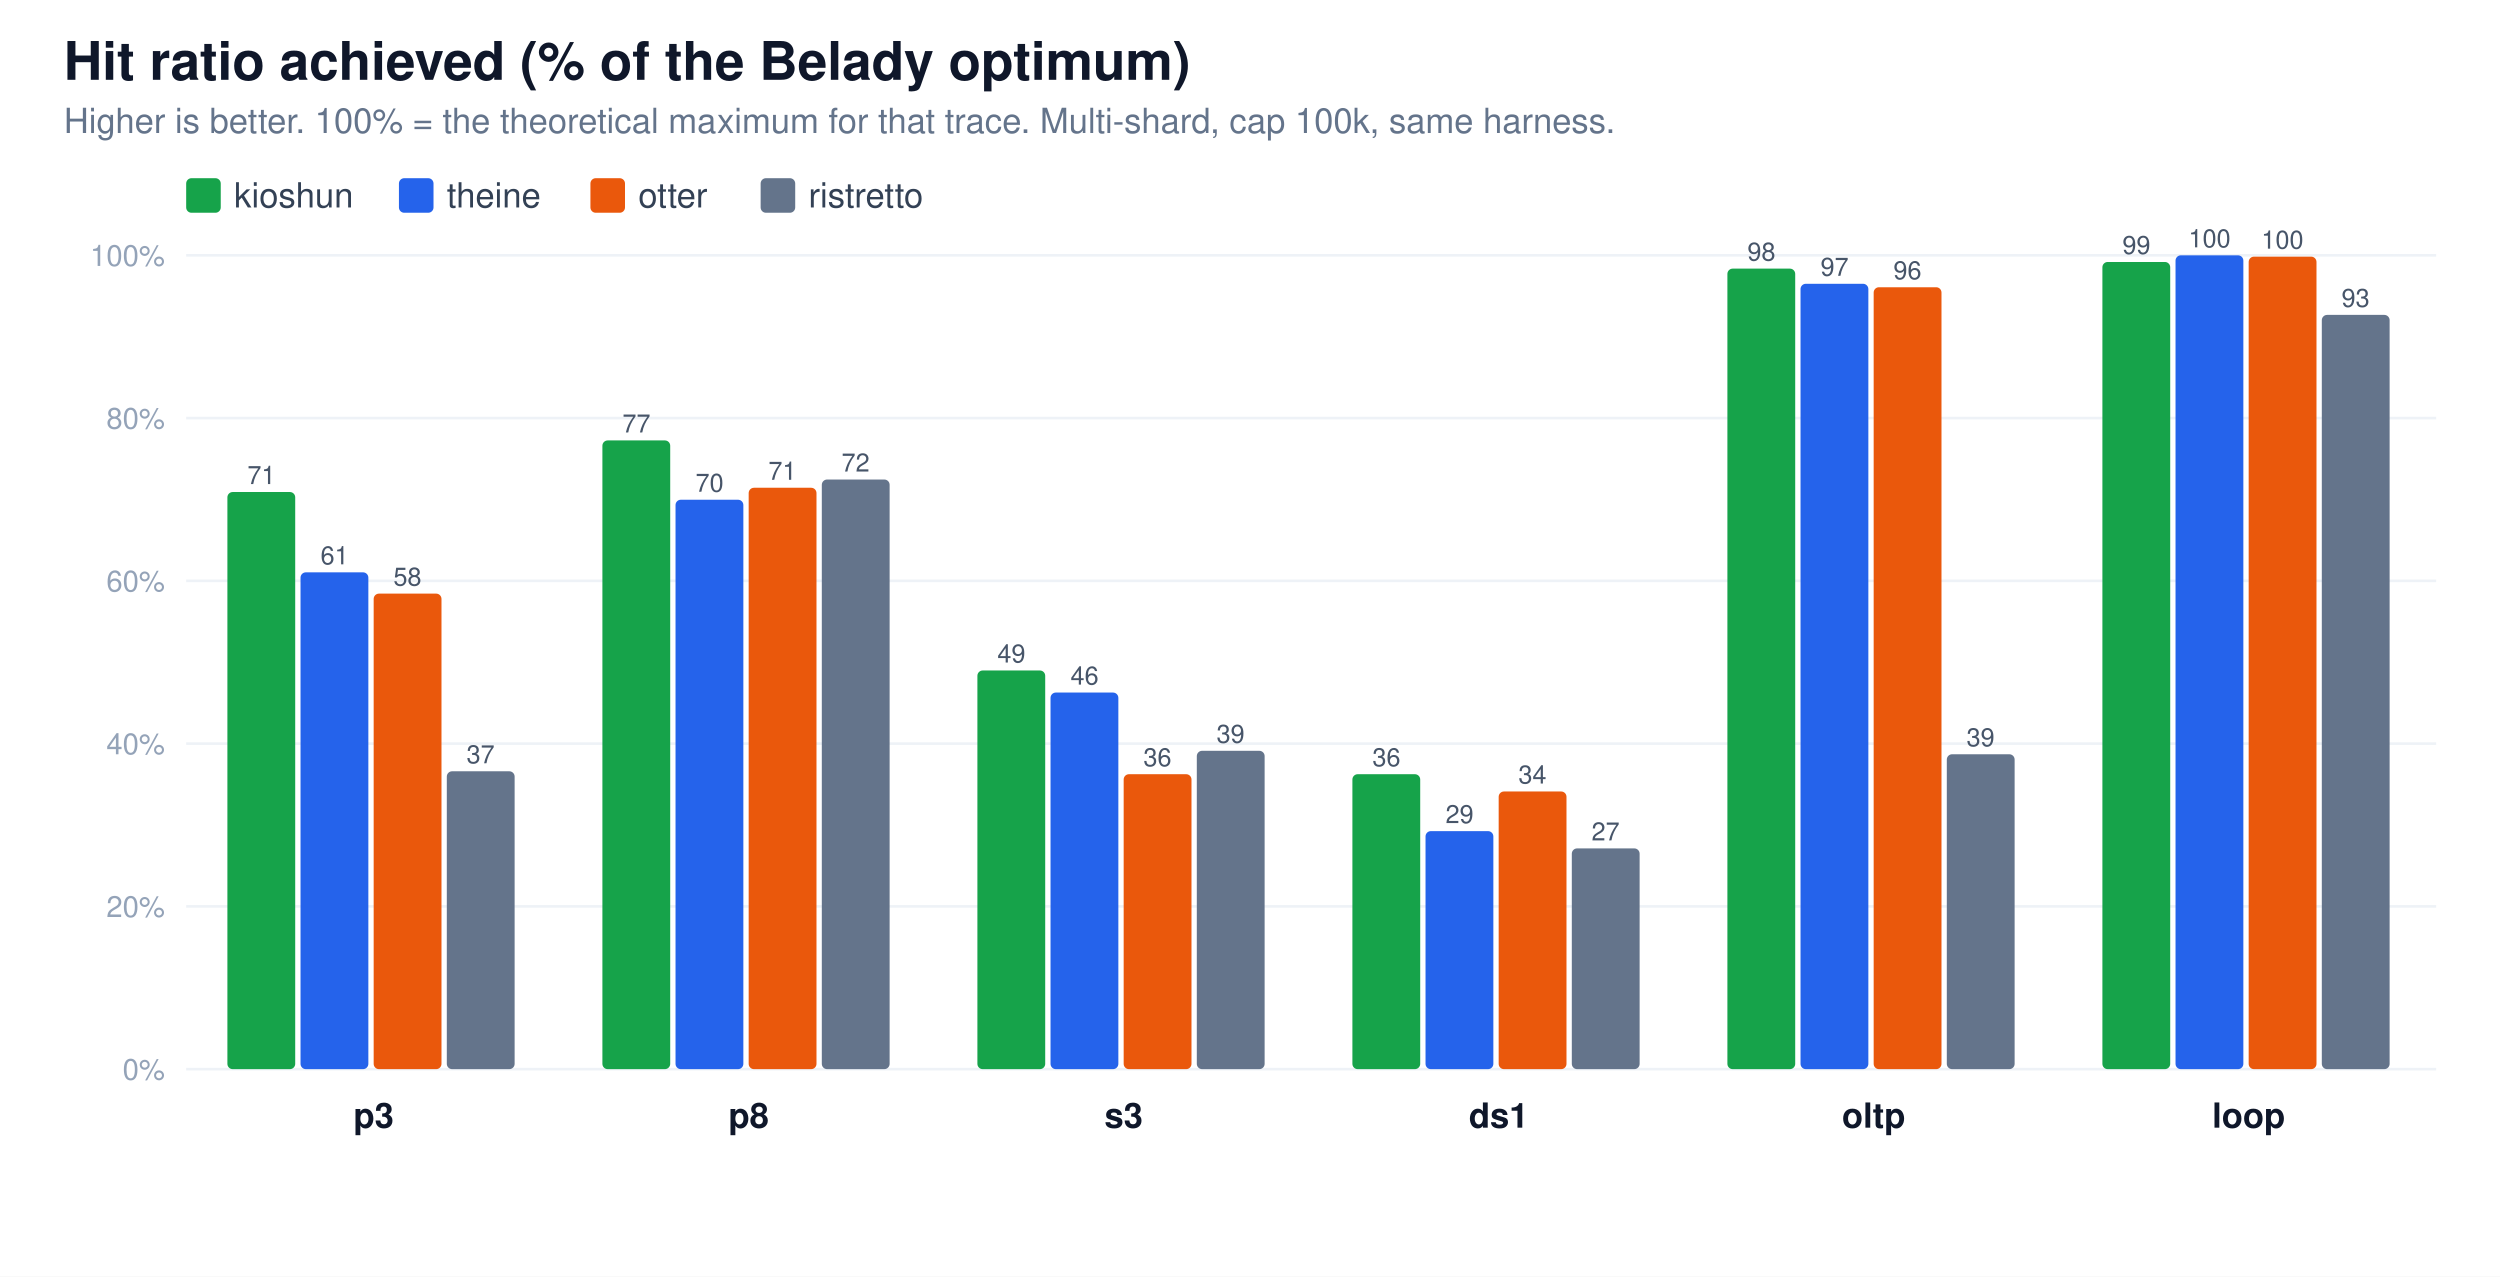
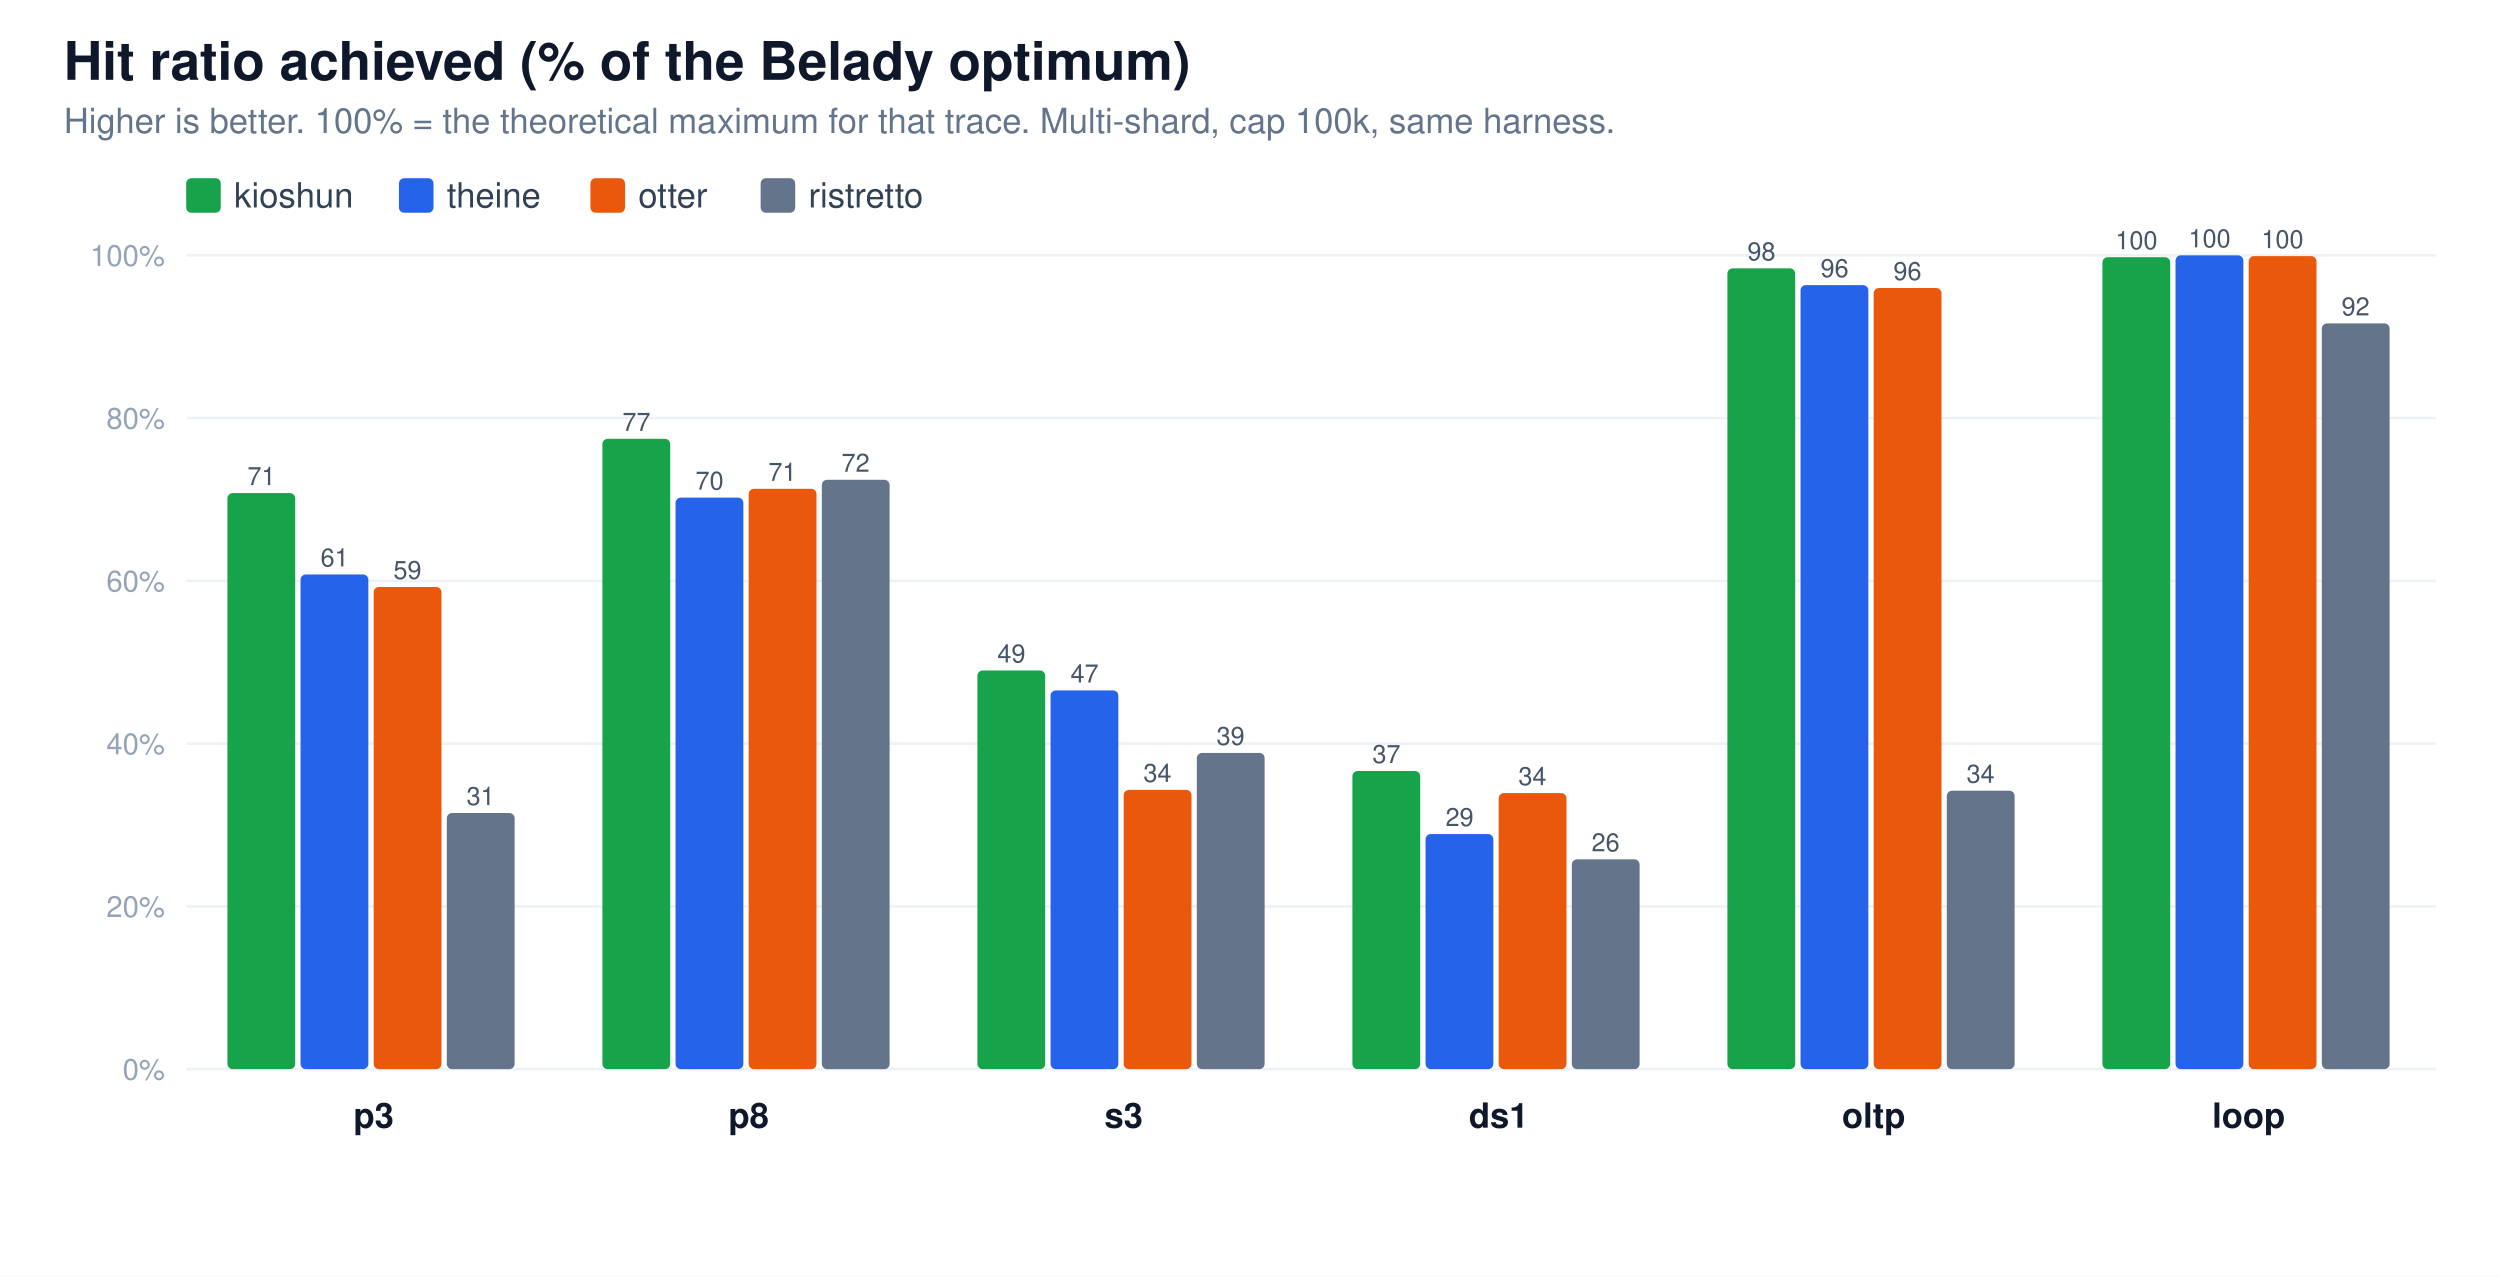
<svg xmlns="http://www.w3.org/2000/svg" width="940" height="480" viewBox="0 0 940 480" font-family="-apple-system,Segoe UI,Helvetica,Arial,sans-serif">
  <rect width="940" height="480" fill="white" />
  <text x="24" y="30" font-size="20" font-weight="700" fill="#0f172a">Hit ratio achieved (% of the Belady optimum)</text>
  <text x="24" y="50" font-size="13" fill="#64748b">Higher is better. 100% = the theoretical maximum for that trace. Multi-shard, cap 100k, same harness.</text>
  <rect x="70" y="67" width="13" height="13" rx="2" fill="#16a34a" />
  <text x="88" y="78" font-size="13" fill="#334155">kioshun</text>
  <rect x="150" y="67" width="13" height="13" rx="2" fill="#2563eb" />
  <text x="168" y="78" font-size="13" fill="#334155">theine</text>
  <rect x="222" y="67" width="13" height="13" rx="2" fill="#ea580c" />
  <text x="240" y="78" font-size="13" fill="#334155">otter</text>
  <rect x="286" y="67" width="13" height="13" rx="2" fill="#64748b" />
  <text x="304" y="78" font-size="13" fill="#334155">ristretto</text>
  <line x1="70" y1="402.0" x2="916" y2="402.0" stroke="#eef2f7" />
  <text x="62" y="406.0" font-size="11" fill="#94a3b8" text-anchor="end">0%</text>
  <line x1="70" y1="340.8" x2="916" y2="340.8" stroke="#eef2f7" />
  <text x="62" y="344.8" font-size="11" fill="#94a3b8" text-anchor="end">20%</text>
  <line x1="70" y1="279.6" x2="916" y2="279.6" stroke="#eef2f7" />
  <text x="62" y="283.6" font-size="11" fill="#94a3b8" text-anchor="end">40%</text>
  <line x1="70" y1="218.4" x2="916" y2="218.4" stroke="#eef2f7" />
  <text x="62" y="222.4" font-size="11" fill="#94a3b8" text-anchor="end">60%</text>
  <line x1="70" y1="157.2" x2="916" y2="157.2" stroke="#eef2f7" />
  <text x="62" y="161.2" font-size="11" fill="#94a3b8" text-anchor="end">80%</text>
  <line x1="70" y1="96.0" x2="916" y2="96.0" stroke="#eef2f7" />
  <text x="62" y="100.0" font-size="11" fill="#94a3b8" text-anchor="end">100%</text>
-   <rect x="85.5" y="185.0" width="25.5" height="217.0" rx="2" fill="#16a34a" />
-   <text x="98.3" y="182.0" font-size="9.5" fill="#475569" text-anchor="middle">71</text>
-   <rect x="113.0" y="215.2" width="25.5" height="186.8" rx="2" fill="#2563eb" />
-   <text x="125.8" y="212.2" font-size="9.5" fill="#475569" text-anchor="middle">61</text>
-   <rect x="140.5" y="223.2" width="25.5" height="178.8" rx="2" fill="#ea580c" />
-   <text x="153.2" y="220.2" font-size="9.5" fill="#475569" text-anchor="middle">58</text>
-   <rect x="168.0" y="290.0" width="25.5" height="112.0" rx="2" fill="#64748b" />
-   <text x="180.7" y="287.0" font-size="9.5" fill="#475569" text-anchor="middle">37</text>
+   <rect x="85.5" y="185.4" width="25.5" height="216.6" rx="2" fill="#16a34a" />
+   <text x="98.3" y="182.4" font-size="9.5" fill="#475569" text-anchor="middle">71</text>
+   <rect x="113.0" y="216.0" width="25.5" height="186.0" rx="2" fill="#2563eb" />
+   <text x="125.8" y="213.0" font-size="9.5" fill="#475569" text-anchor="middle">61</text>
+   <rect x="140.5" y="220.7" width="25.5" height="181.3" rx="2" fill="#ea580c" />
+   <text x="153.2" y="217.7" font-size="9.5" fill="#475569" text-anchor="middle">59</text>
+   <rect x="168.0" y="305.7" width="25.5" height="96.3" rx="2" fill="#64748b" />
+   <text x="180.7" y="302.7" font-size="9.5" fill="#475569" text-anchor="middle">31</text>
  <text x="140.5" y="424" font-size="13" font-weight="600" fill="#0f172a" text-anchor="middle">p3</text>
-   <rect x="226.5" y="165.6" width="25.5" height="236.4" rx="2" fill="#16a34a" />
-   <text x="239.3" y="162.6" font-size="9.5" fill="#475569" text-anchor="middle">77</text>
-   <rect x="254.0" y="187.9" width="25.5" height="214.1" rx="2" fill="#2563eb" />
-   <text x="266.8" y="184.9" font-size="9.5" fill="#475569" text-anchor="middle">70</text>
-   <rect x="281.5" y="183.4" width="25.5" height="218.6" rx="2" fill="#ea580c" />
-   <text x="294.2" y="180.4" font-size="9.5" fill="#475569" text-anchor="middle">71</text>
-   <rect x="309.0" y="180.3" width="25.5" height="221.7" rx="2" fill="#64748b" />
-   <text x="321.7" y="177.3" font-size="9.5" fill="#475569" text-anchor="middle">72</text>
+   <rect x="226.5" y="165.0" width="25.5" height="237.0" rx="2" fill="#16a34a" />
+   <text x="239.3" y="162.0" font-size="9.5" fill="#475569" text-anchor="middle">77</text>
+   <rect x="254.0" y="187.1" width="25.5" height="214.9" rx="2" fill="#2563eb" />
+   <text x="266.8" y="184.1" font-size="9.5" fill="#475569" text-anchor="middle">70</text>
+   <rect x="281.5" y="183.8" width="25.5" height="218.2" rx="2" fill="#ea580c" />
+   <text x="294.2" y="180.8" font-size="9.5" fill="#475569" text-anchor="middle">71</text>
+   <rect x="309.0" y="180.4" width="25.5" height="221.6" rx="2" fill="#64748b" />
+   <text x="321.7" y="177.4" font-size="9.5" fill="#475569" text-anchor="middle">72</text>
  <text x="281.5" y="424" font-size="13" font-weight="600" fill="#0f172a" text-anchor="middle">p8</text>
  <rect x="367.5" y="252.1" width="25.5" height="149.9" rx="2" fill="#16a34a" />
  <text x="380.3" y="249.1" font-size="9.5" fill="#475569" text-anchor="middle">49</text>
-   <rect x="395.0" y="260.4" width="25.5" height="141.6" rx="2" fill="#2563eb" />
-   <text x="407.8" y="257.4" font-size="9.5" fill="#475569" text-anchor="middle">46</text>
-   <rect x="422.5" y="291.1" width="25.5" height="110.9" rx="2" fill="#ea580c" />
-   <text x="435.2" y="288.1" font-size="9.5" fill="#475569" text-anchor="middle">36</text>
-   <rect x="450.0" y="282.3" width="25.5" height="119.7" rx="2" fill="#64748b" />
-   <text x="462.7" y="279.3" font-size="9.5" fill="#475569" text-anchor="middle">39</text>
+   <rect x="395.0" y="259.6" width="25.5" height="142.4" rx="2" fill="#2563eb" />
+   <text x="407.8" y="256.6" font-size="9.5" fill="#475569" text-anchor="middle">47</text>
+   <rect x="422.5" y="297.0" width="25.5" height="105.0" rx="2" fill="#ea580c" />
+   <text x="435.2" y="294.0" font-size="9.5" fill="#475569" text-anchor="middle">34</text>
+   <rect x="450.0" y="283.1" width="25.5" height="118.9" rx="2" fill="#64748b" />
+   <text x="462.7" y="280.1" font-size="9.5" fill="#475569" text-anchor="middle">39</text>
  <text x="422.5" y="424" font-size="13" font-weight="600" fill="#0f172a" text-anchor="middle">s3</text>
-   <rect x="508.5" y="291.1" width="25.5" height="110.9" rx="2" fill="#16a34a" />
-   <text x="521.3" y="288.1" font-size="9.5" fill="#475569" text-anchor="middle">36</text>
-   <rect x="536.0" y="312.5" width="25.5" height="89.5" rx="2" fill="#2563eb" />
-   <text x="548.8" y="309.5" font-size="9.5" fill="#475569" text-anchor="middle">29</text>
-   <rect x="563.5" y="297.6" width="25.5" height="104.4" rx="2" fill="#ea580c" />
-   <text x="576.2" y="294.6" font-size="9.5" fill="#475569" text-anchor="middle">34</text>
-   <rect x="591.0" y="319.0" width="25.5" height="83.0" rx="2" fill="#64748b" />
-   <text x="603.7" y="316.0" font-size="9.5" fill="#475569" text-anchor="middle">27</text>
+   <rect x="508.5" y="289.9" width="25.5" height="112.1" rx="2" fill="#16a34a" />
+   <text x="521.3" y="286.9" font-size="9.5" fill="#475569" text-anchor="middle">37</text>
+   <rect x="536.0" y="313.6" width="25.5" height="88.4" rx="2" fill="#2563eb" />
+   <text x="548.8" y="310.6" font-size="9.5" fill="#475569" text-anchor="middle">29</text>
+   <rect x="563.5" y="298.2" width="25.5" height="103.8" rx="2" fill="#ea580c" />
+   <text x="576.2" y="295.2" font-size="9.5" fill="#475569" text-anchor="middle">34</text>
+   <rect x="591.0" y="323.1" width="25.5" height="78.9" rx="2" fill="#64748b" />
+   <text x="603.7" y="320.1" font-size="9.5" fill="#475569" text-anchor="middle">26</text>
  <text x="563.5" y="424" font-size="13" font-weight="600" fill="#0f172a" text-anchor="middle">ds1</text>
-   <rect x="649.5" y="101.0" width="25.5" height="301.0" rx="2" fill="#16a34a" />
-   <text x="662.3" y="98.0" font-size="9.5" fill="#475569" text-anchor="middle">98</text>
-   <rect x="677.0" y="106.7" width="25.5" height="295.3" rx="2" fill="#2563eb" />
-   <text x="689.8" y="103.7" font-size="9.5" fill="#475569" text-anchor="middle">97</text>
-   <rect x="704.5" y="108.0" width="25.5" height="294.0" rx="2" fill="#ea580c" />
-   <text x="717.2" y="105.0" font-size="9.5" fill="#475569" text-anchor="middle">96</text>
-   <rect x="732.0" y="283.6" width="25.5" height="118.4" rx="2" fill="#64748b" />
-   <text x="744.7" y="280.6" font-size="9.5" fill="#475569" text-anchor="middle">39</text>
+   <rect x="649.5" y="100.9" width="25.5" height="301.1" rx="2" fill="#16a34a" />
+   <text x="662.3" y="97.9" font-size="9.5" fill="#475569" text-anchor="middle">98</text>
+   <rect x="677.0" y="107.2" width="25.5" height="294.8" rx="2" fill="#2563eb" />
+   <text x="689.8" y="104.2" font-size="9.5" fill="#475569" text-anchor="middle">96</text>
+   <rect x="704.5" y="108.3" width="25.5" height="293.7" rx="2" fill="#ea580c" />
+   <text x="717.2" y="105.3" font-size="9.5" fill="#475569" text-anchor="middle">96</text>
+   <rect x="732.0" y="297.3" width="25.5" height="104.7" rx="2" fill="#64748b" />
+   <text x="744.7" y="294.3" font-size="9.5" fill="#475569" text-anchor="middle">34</text>
  <text x="704.5" y="424" font-size="13" font-weight="600" fill="#0f172a" text-anchor="middle">oltp</text>
-   <rect x="790.5" y="98.5" width="25.5" height="303.5" rx="2" fill="#16a34a" />
-   <text x="803.3" y="95.5" font-size="9.5" fill="#475569" text-anchor="middle">99</text>
+   <rect x="790.5" y="96.7" width="25.5" height="305.3" rx="2" fill="#16a34a" />
+   <text x="803.3" y="93.7" font-size="9.5" fill="#475569" text-anchor="middle">100</text>
  <rect x="818.0" y="96.0" width="25.5" height="306.0" rx="2" fill="#2563eb" />
  <text x="830.8" y="93.0" font-size="9.5" fill="#475569" text-anchor="middle">100</text>
-   <rect x="845.5" y="96.5" width="25.5" height="305.5" rx="2" fill="#ea580c" />
-   <text x="858.2" y="93.5" font-size="9.5" fill="#475569" text-anchor="middle">100</text>
-   <rect x="873.0" y="118.4" width="25.5" height="283.6" rx="2" fill="#64748b" />
-   <text x="885.7" y="115.4" font-size="9.5" fill="#475569" text-anchor="middle">93</text>
+   <rect x="845.5" y="96.3" width="25.5" height="305.7" rx="2" fill="#ea580c" />
+   <text x="858.2" y="93.3" font-size="9.5" fill="#475569" text-anchor="middle">100</text>
+   <rect x="873.0" y="121.6" width="25.5" height="280.4" rx="2" fill="#64748b" />
+   <text x="885.7" y="118.6" font-size="9.5" fill="#475569" text-anchor="middle">92</text>
  <text x="845.5" y="424" font-size="13" font-weight="600" fill="#0f172a" text-anchor="middle">loop</text>
</svg>
